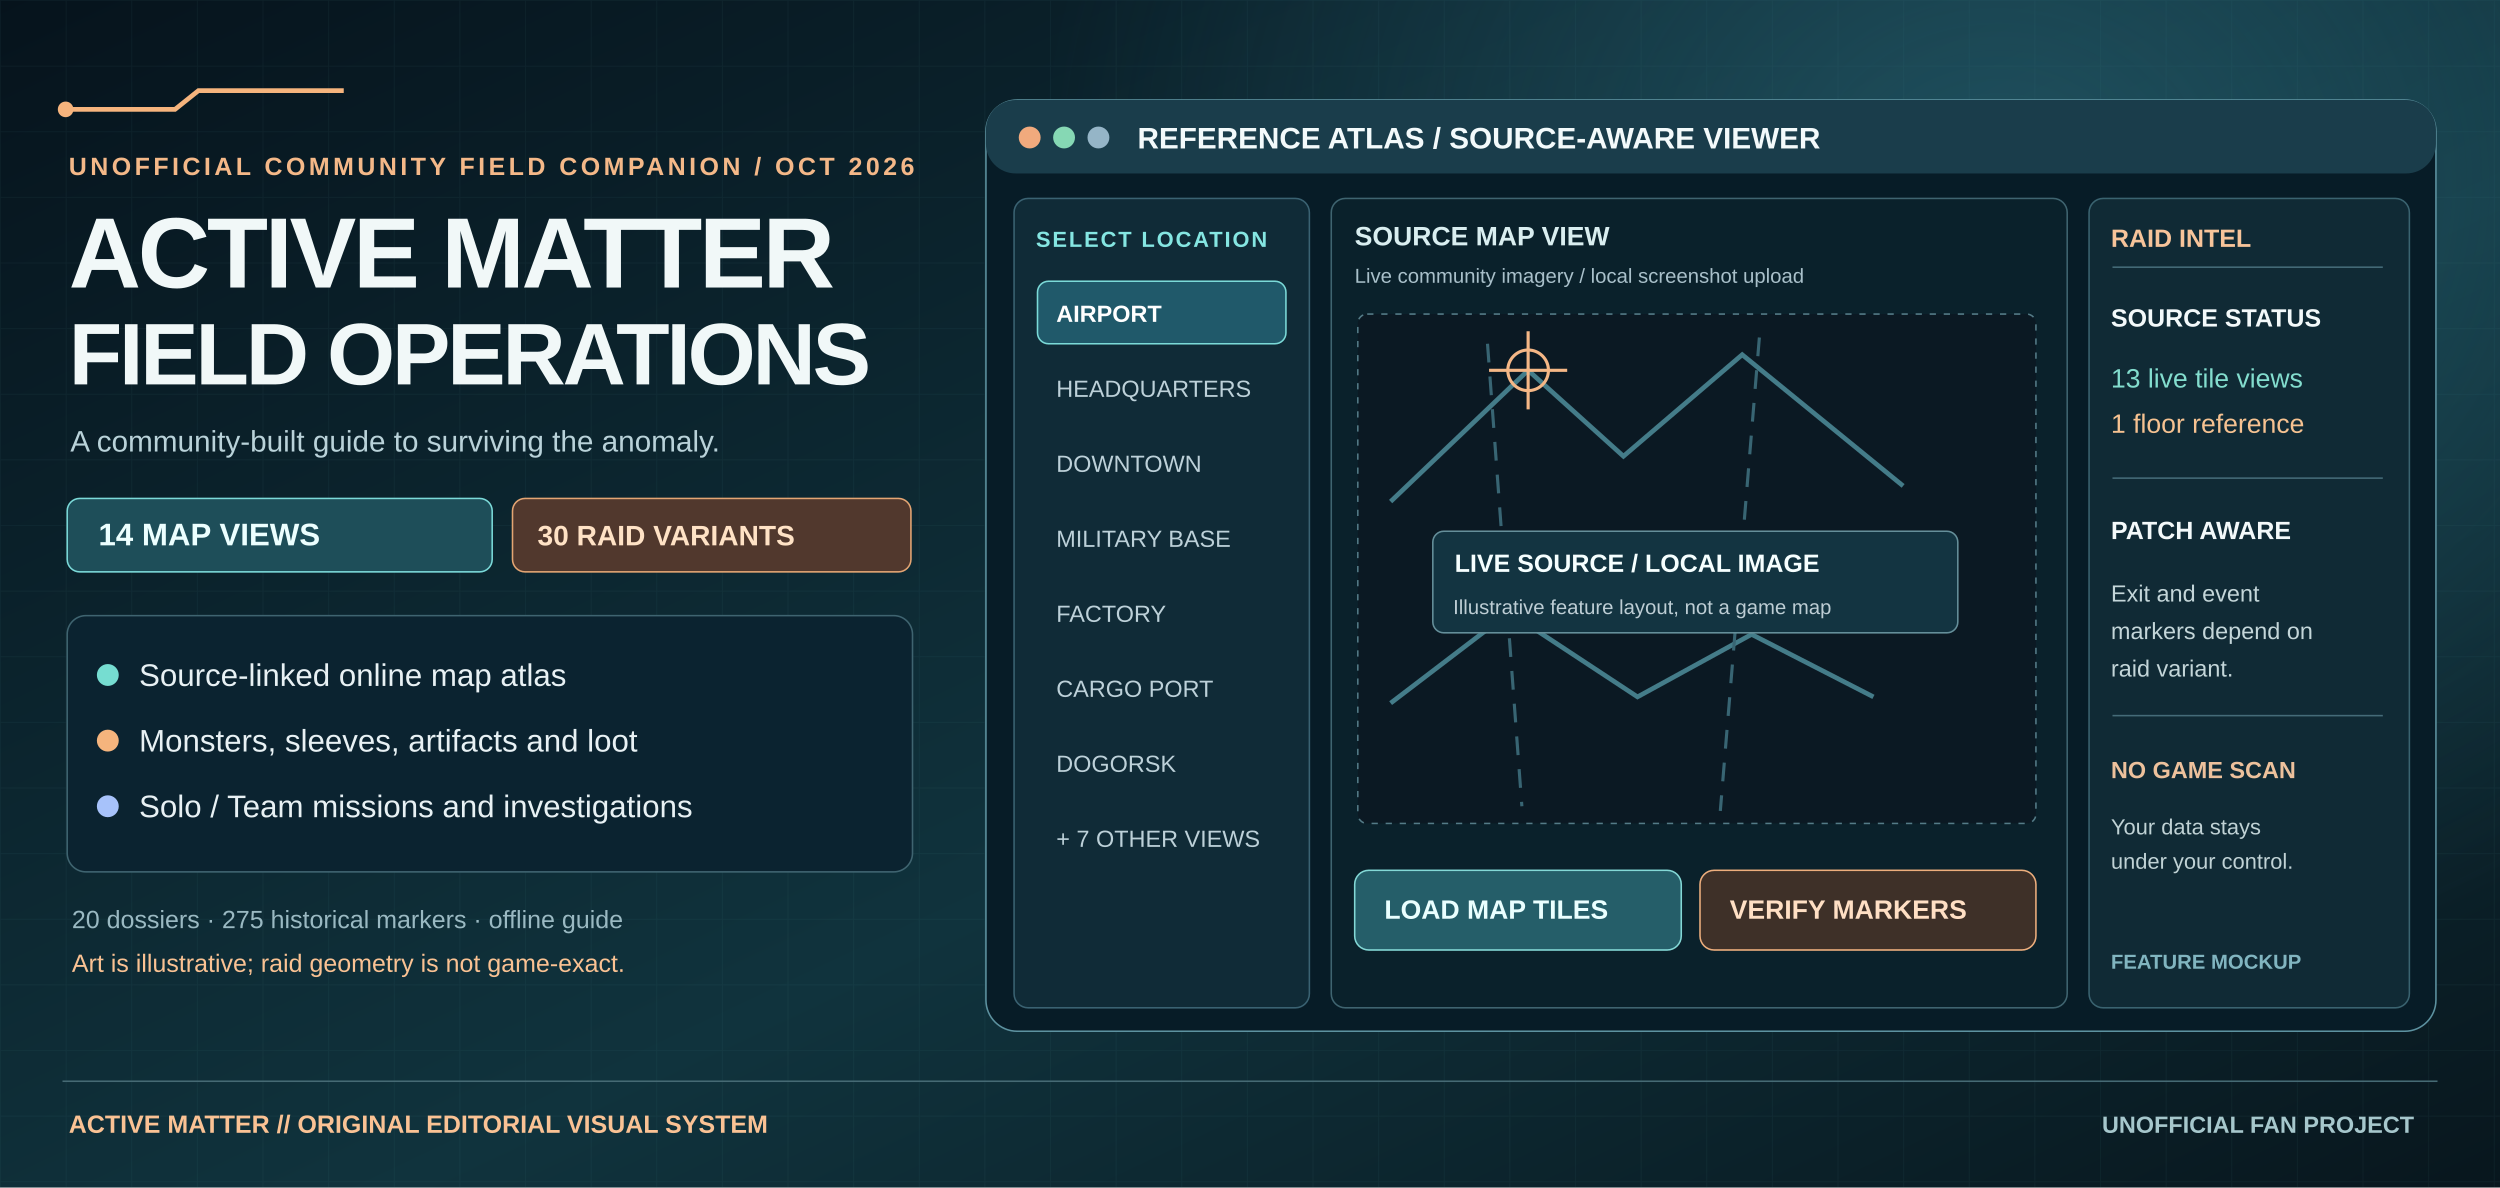
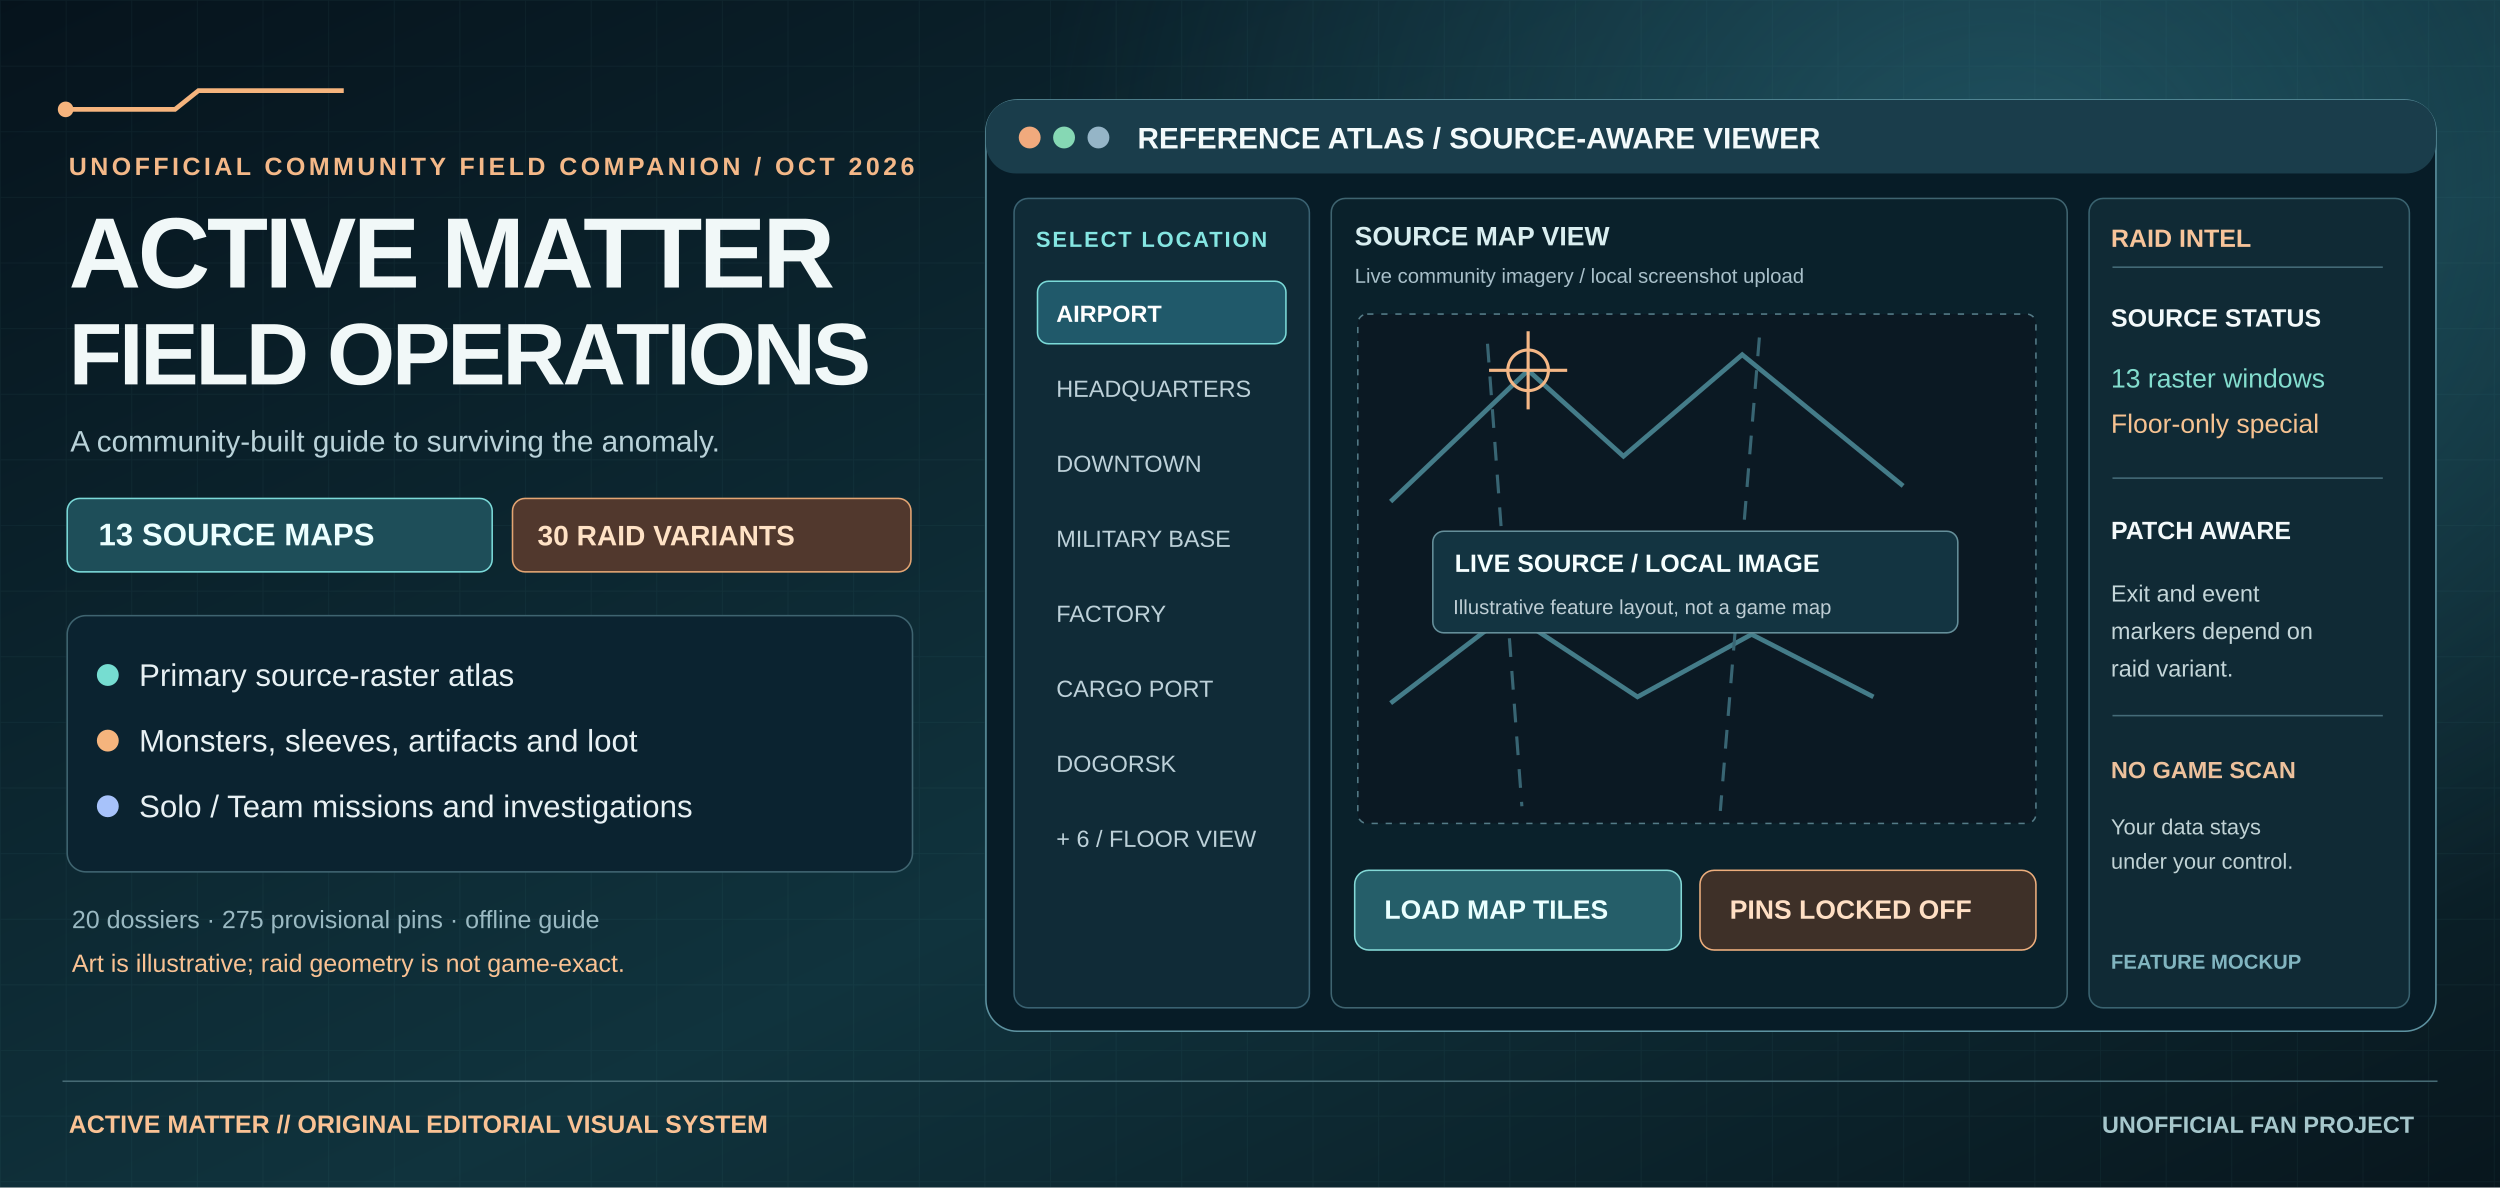
<svg xmlns="http://www.w3.org/2000/svg" width="1600" height="760" viewBox="0 0 1600 760" role="img" aria-labelledby="ttl dsc">
  <defs>
    <linearGradient id="bg" x2="1" y2="1">
      <stop stop-color="#06131c" />
      <stop offset=".58" stop-color="#10333d" />
      <stop offset="1" stop-color="#08161d" />
    </linearGradient>
    <radialGradient id="r">
      <stop stop-color="#307486" stop-opacity=".5" />
      <stop offset="1" stop-color="#307486" stop-opacity="0" />
    </radialGradient>
    <pattern id="grid" width="42" height="42" patternUnits="userSpaceOnUse">
      <path d="M42 0H0V42" stroke="#6fa8b7" stroke-opacity=".07" fill="none" />
    </pattern>
  </defs>
  <rect width="1600" height="760" fill="url(#bg)" />
  <rect width="1600" height="760" fill="url(#grid)" />
  <ellipse cx="1280" cy="120" rx="620" ry="520" fill="url(#r)" />
  <path d="M42 70h70l15-12h93" stroke="#f6b47d" stroke-width="3" fill="none" />
  <circle cx="42" cy="70" r="5" fill="#f6b47d" />
  <text x="44" y="112" font-family="Arial,Helvetica,sans-serif" font-size="16" fill="#f4b888" font-weight="800" letter-spacing="2.2">UNOFFICIAL COMMUNITY FIELD COMPANION / OCT 2026</text>
  <text x="44" y="184" font-family="Arial,Helvetica,sans-serif" font-size="64" fill="#f1f8f8" font-weight="900" letter-spacing="-2">ACTIVE MATTER</text>
  <text x="44" y="246" font-family="Arial,Helvetica,sans-serif" font-size="56" fill="#f1f8f8" font-weight="900" letter-spacing="-2">FIELD OPERATIONS</text>
  <text x="45" y="289" font-family="Arial,Helvetica,sans-serif" font-size="19" fill="#b9d2d9" font-weight="500">A community-built guide to surviving the anomaly.</text>
  <rect x="43" y="319" width="272" height="47" rx="8" fill="#1e4e59" stroke="#7bdad9" />
-   <text x="63" y="349" font-family="Arial,Helvetica,sans-serif" font-size="20" fill="#ecffff" font-weight="800">14 MAP VIEWS</text>
+   <text x="63" y="349" font-family="Arial,Helvetica,sans-serif" font-size="20" fill="#ecffff" font-weight="800">13 SOURCE MAPS</text>
  <rect x="328" y="319" width="255" height="47" rx="8" fill="#51382d" stroke="#e4a573" />
  <text x="344" y="349" font-family="Arial,Helvetica,sans-serif" font-size="18" fill="#ffe2c5" font-weight="800">30 RAID VARIANTS</text>
  <rect x="43" y="394" width="541" height="164" rx="12" fill="#0b2330" stroke="#3f6470" />
  <circle cx="69" cy="432" r="7" fill="#76ddd1" />
-   <text x="89" y="439" font-family="Arial,Helvetica,sans-serif" font-size="20" fill="#e8f1f4" font-weight="500">Source-linked online map atlas</text>
+   <text x="89" y="439" font-family="Arial,Helvetica,sans-serif" font-size="20" fill="#e8f1f4" font-weight="500">Primary source-raster atlas</text>
  <circle cx="69" cy="474" r="7" fill="#f5b47d" />
  <text x="89" y="481" font-family="Arial,Helvetica,sans-serif" font-size="20" fill="#e8f1f4" font-weight="500">Monsters, sleeves, artifacts and loot</text>
  <circle cx="69" cy="516" r="7" fill="#a7c2fa" />
  <text x="89" y="523" font-family="Arial,Helvetica,sans-serif" font-size="20" fill="#e8f1f4" font-weight="500">Solo / Team missions and investigations</text>
-   <text x="46" y="594" font-family="Arial,Helvetica,sans-serif" font-size="16" fill="#9ab9c2" font-weight="500">20 dossiers  ·  275 historical markers  ·  offline guide</text>
+   <text x="46" y="594" font-family="Arial,Helvetica,sans-serif" font-size="16" fill="#9ab9c2" font-weight="500">20 dossiers · 275 provisional pins · offline guide</text>
  <text x="46" y="622" font-family="Arial,Helvetica,sans-serif" font-size="16" fill="#fac293" font-weight="500">Art is illustrative; raid geometry is not game-exact.</text>
  <rect x="631" y="64" width="928" height="596" rx="20" fill="#071c27" stroke="#5d92a0" />
  <rect x="631" y="64" width="928" height="47" rx="19" fill="#1a3d4b" stroke="none" />
  <circle cx="659" cy="88" r="7" fill="#f1aa7d" />
  <circle cx="681" cy="88" r="7" fill="#86d8b4" />
  <circle cx="703" cy="88" r="7" fill="#95b5c7" />
  <text x="728" y="95" font-family="Arial,Helvetica,sans-serif" font-size="19" fill="#f3fafb" font-weight="800">REFERENCE ATLAS / SOURCE-AWARE VIEWER</text>
  <rect x="649" y="127" width="189" height="518" rx="9" fill="#102b37" stroke="#3a6272" />
  <text x="663" y="158" font-family="Arial,Helvetica,sans-serif" font-size="14" fill="#85e6e2" font-weight="800" letter-spacing="1.2">SELECT LOCATION</text>
  <rect x="664" y="180" width="159" height="40" rx="7" fill="#20596a" stroke="#7bdad8" />
  <text x="676" y="206" font-family="Arial,Helvetica,sans-serif" font-size="15" fill="#ffffff" font-weight="700">AIRPORT</text>
  <text x="676" y="254" font-family="Arial,Helvetica,sans-serif" font-size="15" fill="#bdd1d9" font-weight="500">HEADQUARTERS</text>
  <text x="676" y="302" font-family="Arial,Helvetica,sans-serif" font-size="15" fill="#bdd1d9" font-weight="500">DOWNTOWN</text>
  <text x="676" y="350" font-family="Arial,Helvetica,sans-serif" font-size="15" fill="#bdd1d9" font-weight="500">MILITARY BASE</text>
  <text x="676" y="398" font-family="Arial,Helvetica,sans-serif" font-size="15" fill="#bdd1d9" font-weight="500">FACTORY</text>
  <text x="676" y="446" font-family="Arial,Helvetica,sans-serif" font-size="15" fill="#bdd1d9" font-weight="500">CARGO PORT</text>
  <text x="676" y="494" font-family="Arial,Helvetica,sans-serif" font-size="15" fill="#bdd1d9" font-weight="500">DOGORSK</text>
-   <text x="676" y="542" font-family="Arial,Helvetica,sans-serif" font-size="15" fill="#bdd1d9" font-weight="500">+ 7 OTHER VIEWS</text>
+   <text x="676" y="542" font-family="Arial,Helvetica,sans-serif" font-size="15" fill="#bdd1d9" font-weight="500">+ 6 / FLOOR VIEW</text>
  <rect x="852" y="127" width="471" height="518" rx="9" fill="#0a212b" stroke="#3f6470" />
  <text x="867" y="157" font-family="Arial,Helvetica,sans-serif" font-size="17" fill="#d9eef0" font-weight="800">SOURCE MAP VIEW</text>
  <text x="867" y="181" font-family="Arial,Helvetica,sans-serif" font-size="13" fill="#a9c0ca" font-weight="500">Live community imagery / local screenshot upload</text>
  <rect x="869" y="201" width="434" height="326" rx="6" fill="#0b1923" stroke="#547b87" stroke-dasharray="4 5" />
  <path d="M890 321l88-84 61 55 76-65 103 84M890 450l76-58 82 54 73-40 78 40" stroke="#447c89" fill="none" stroke-width="3" />
  <path d="M952 220l22 296m152-300-25 303" stroke="#386573" stroke-width="2" stroke-dasharray="12 9" fill="none" />
  <circle cx="978" cy="237" r="13" fill="none" stroke="#f5b786" stroke-width="2" />
  <path d="M978 212v50m-25-25h50" stroke="#f5b786" stroke-width="2" />
  <rect x="917" y="340" width="336" height="65" rx="7" fill="#133441" stroke="#658f9a" />
  <text x="931" y="366" font-family="Arial,Helvetica,sans-serif" font-size="16" fill="#f6ffff" font-weight="800">LIVE SOURCE / LOCAL IMAGE</text>
  <text x="930" y="393" font-family="Arial,Helvetica,sans-serif" font-size="13" fill="#bdcdd4" font-weight="500">Illustrative feature layout, not a game map</text>
  <rect x="867" y="557" width="209" height="51" rx="9" fill="#255e69" stroke="#83d8d6" />
  <text x="886" y="588" font-family="Arial,Helvetica,sans-serif" font-size="17" fill="#eaffff" font-weight="800">LOAD MAP TILES</text>
  <rect x="1088" y="557" width="215" height="51" rx="9" fill="#3e3028" stroke="#edae7d" />
-   <text x="1107" y="588" font-family="Arial,Helvetica,sans-serif" font-size="17" fill="#ffdfc4" font-weight="800">VERIFY MARKERS</text>
+   <text x="1107" y="588" font-family="Arial,Helvetica,sans-serif" font-size="17" fill="#ffdfc4" font-weight="800">PINS LOCKED OFF</text>
  <rect x="1337" y="127" width="205" height="518" rx="9" fill="#102a35" stroke="#3a6370" />
  <text x="1351" y="158" font-family="Arial,Helvetica,sans-serif" font-size="16" fill="#f7c49a" font-weight="800">RAID INTEL</text>
  <path d="M1352 171h173M1352 306h173M1352 458h173" stroke="#456b78" />
  <text x="1351" y="209" font-family="Arial,Helvetica,sans-serif" font-size="16" fill="#f3f9fa" font-weight="800">SOURCE STATUS</text>
-   <text x="1351" y="248" font-family="Arial,Helvetica,sans-serif" font-size="17" fill="#83ddce" font-weight="500">13 live tile views</text>
-   <text x="1351" y="277" font-family="Arial,Helvetica,sans-serif" font-size="17" fill="#f6c291" font-weight="500">1 floor reference</text>
+   <text x="1351" y="248" font-family="Arial,Helvetica,sans-serif" font-size="17" fill="#83ddce" font-weight="500">13 raster windows</text>
+   <text x="1351" y="277" font-family="Arial,Helvetica,sans-serif" font-size="17" fill="#f6c291" font-weight="500">Floor-only special</text>
  <text x="1351" y="345" font-family="Arial,Helvetica,sans-serif" font-size="16" fill="#f3f9fa" font-weight="800">PATCH AWARE</text>
  <text x="1351" y="385" font-family="Arial,Helvetica,sans-serif" font-size="15" fill="#c4d6d9" font-weight="500">Exit and event</text>
  <text x="1351" y="409" font-family="Arial,Helvetica,sans-serif" font-size="15" fill="#c4d6d9" font-weight="500">markers depend on</text>
  <text x="1351" y="433" font-family="Arial,Helvetica,sans-serif" font-size="15" fill="#c4d6d9" font-weight="500">raid variant.</text>
  <text x="1351" y="498" font-family="Arial,Helvetica,sans-serif" font-size="15" fill="#edc19c" font-weight="800">NO GAME SCAN</text>
  <text x="1351" y="534" font-family="Arial,Helvetica,sans-serif" font-size="14" fill="#c0d2d5" font-weight="500">Your data stays</text>
  <text x="1351" y="556" font-family="Arial,Helvetica,sans-serif" font-size="14" fill="#c0d2d5" font-weight="500">under your control.</text>
  <text x="1351" y="620" font-family="Arial,Helvetica,sans-serif" font-size="13" fill="#81b5c0" font-weight="700">FEATURE MOCKUP</text>
  <path d="M40 692h1520" stroke="#466a74" />
  <text x="44" y="725" font-family="Arial,Helvetica,sans-serif" font-size="16" fill="#fac294" font-weight="800">ACTIVE MATTER // ORIGINAL EDITORIAL VISUAL SYSTEM</text>
  <text x="1545" y="725" font-family="Arial,Helvetica,sans-serif" font-size="15" fill="#a6c7cc" font-weight="700" text-anchor="end">UNOFFICIAL FAN PROJECT</text>
</svg>
